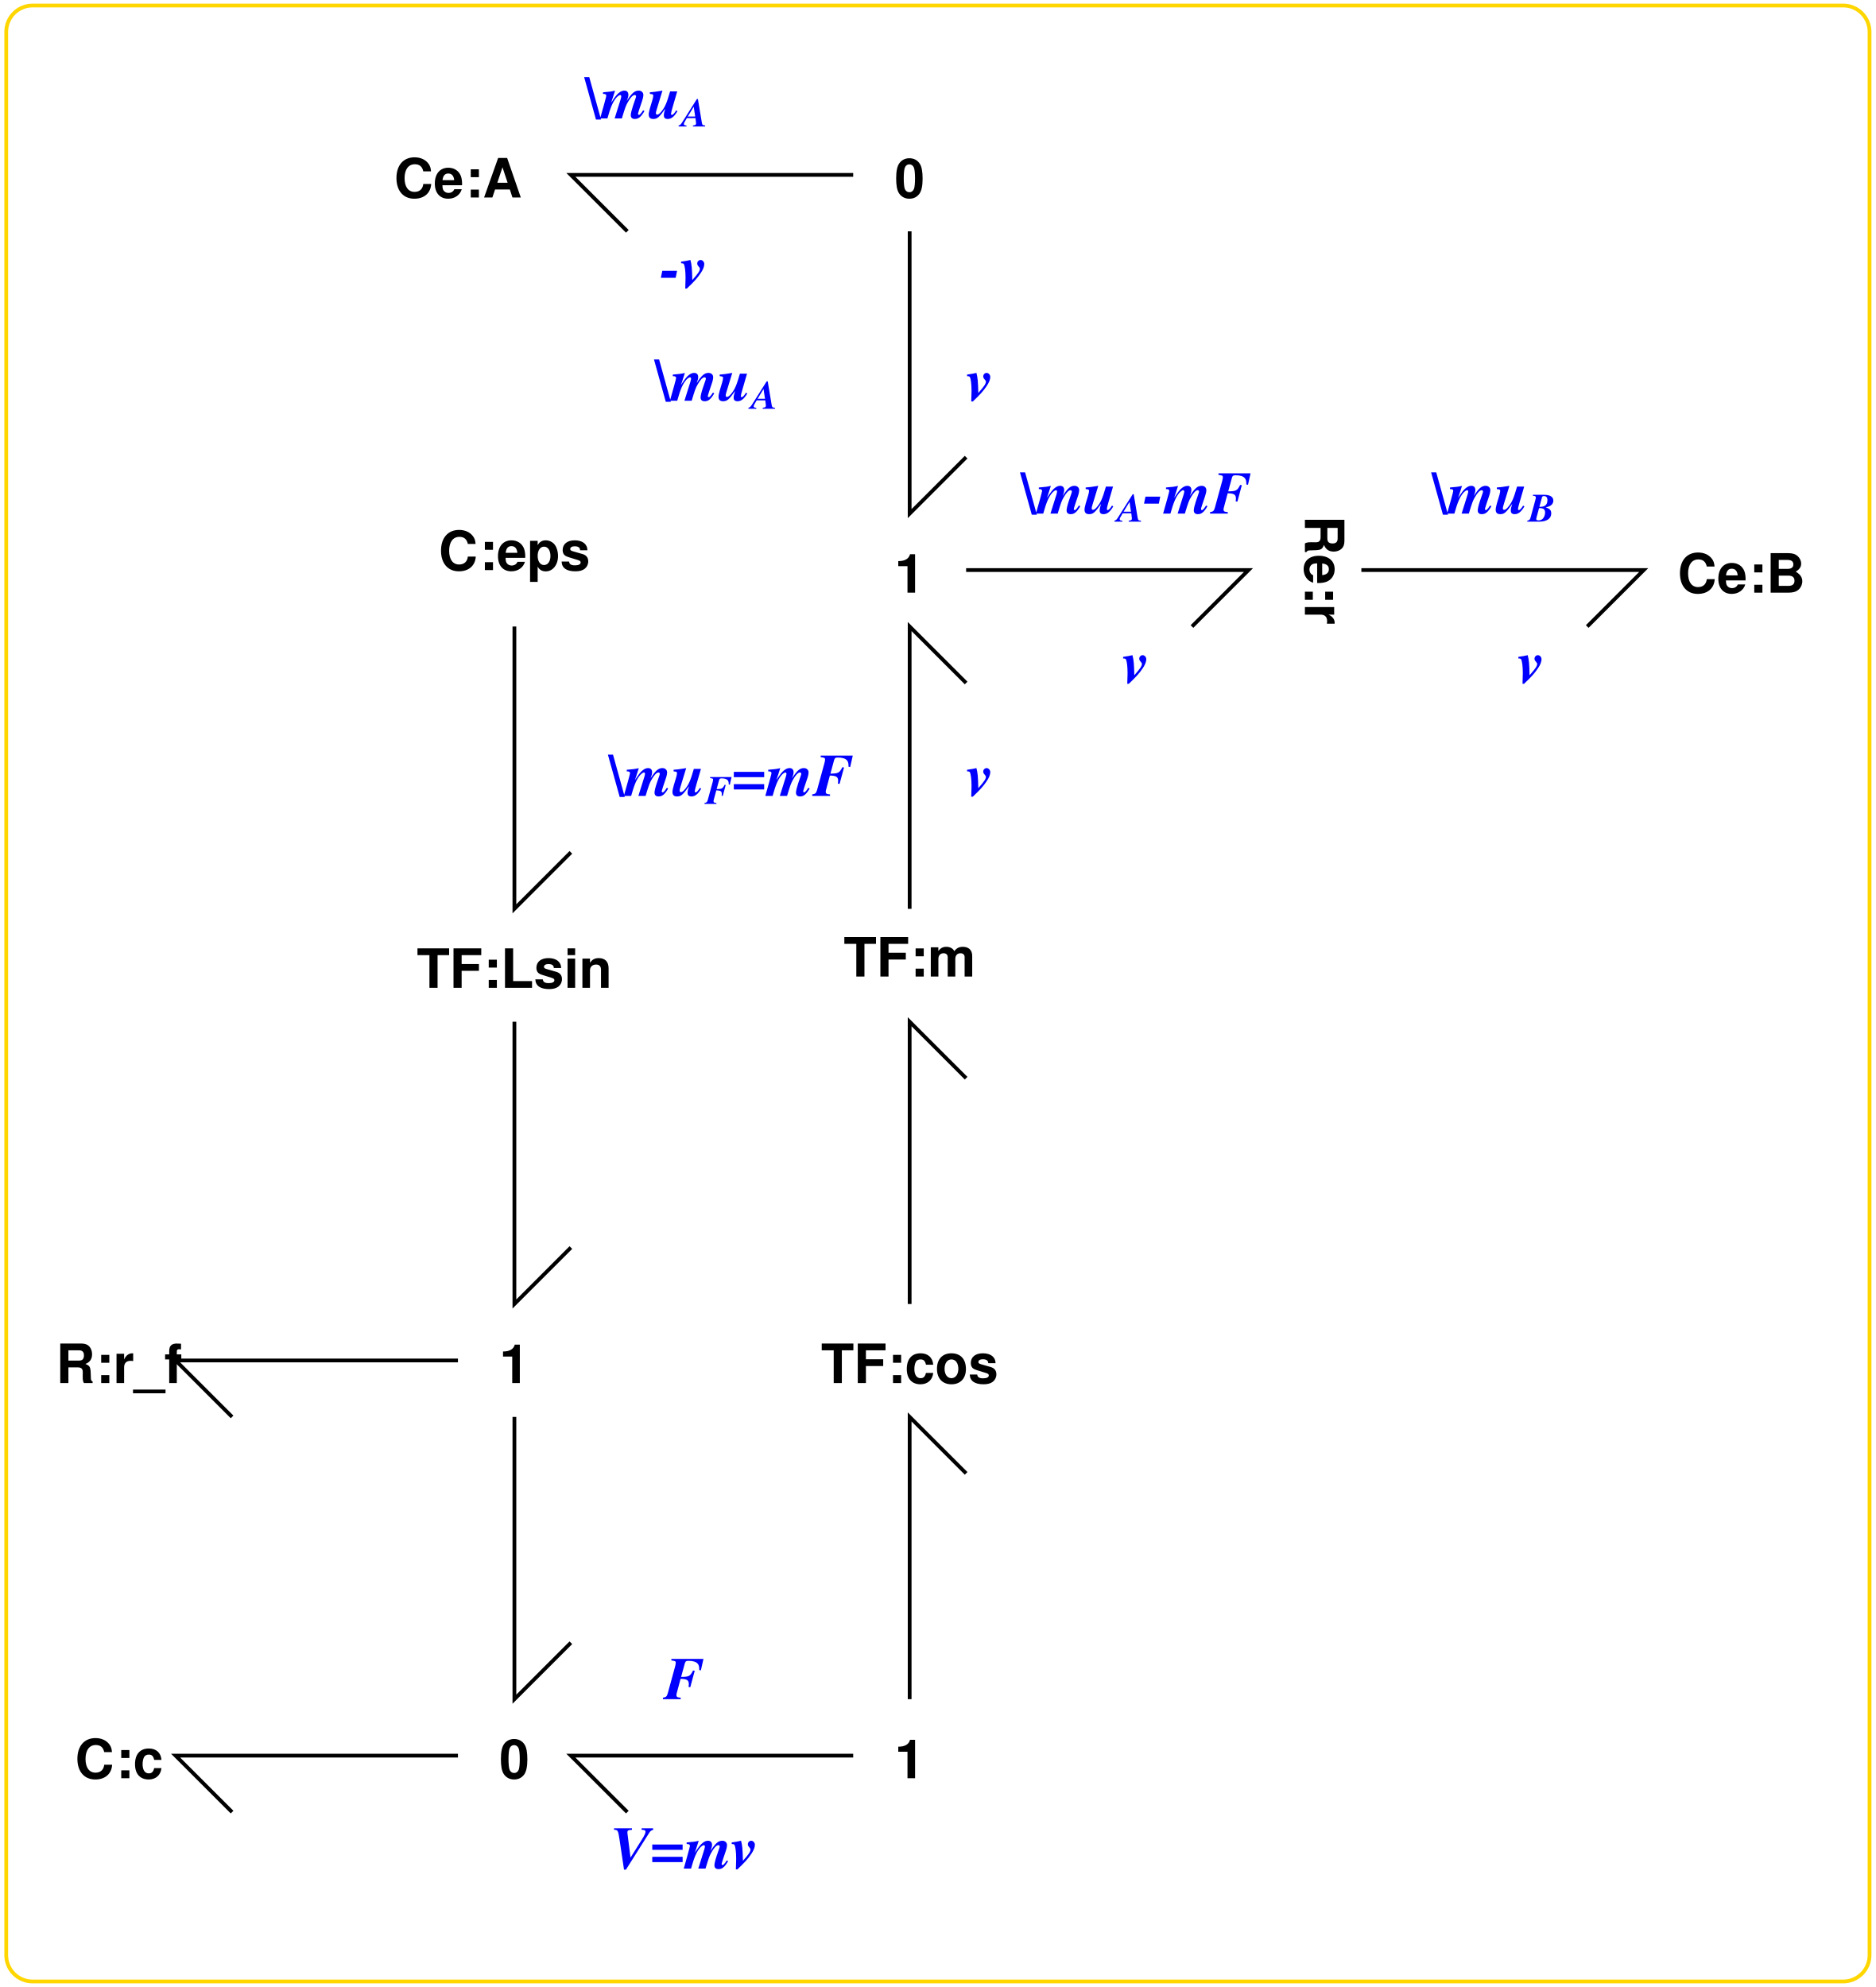
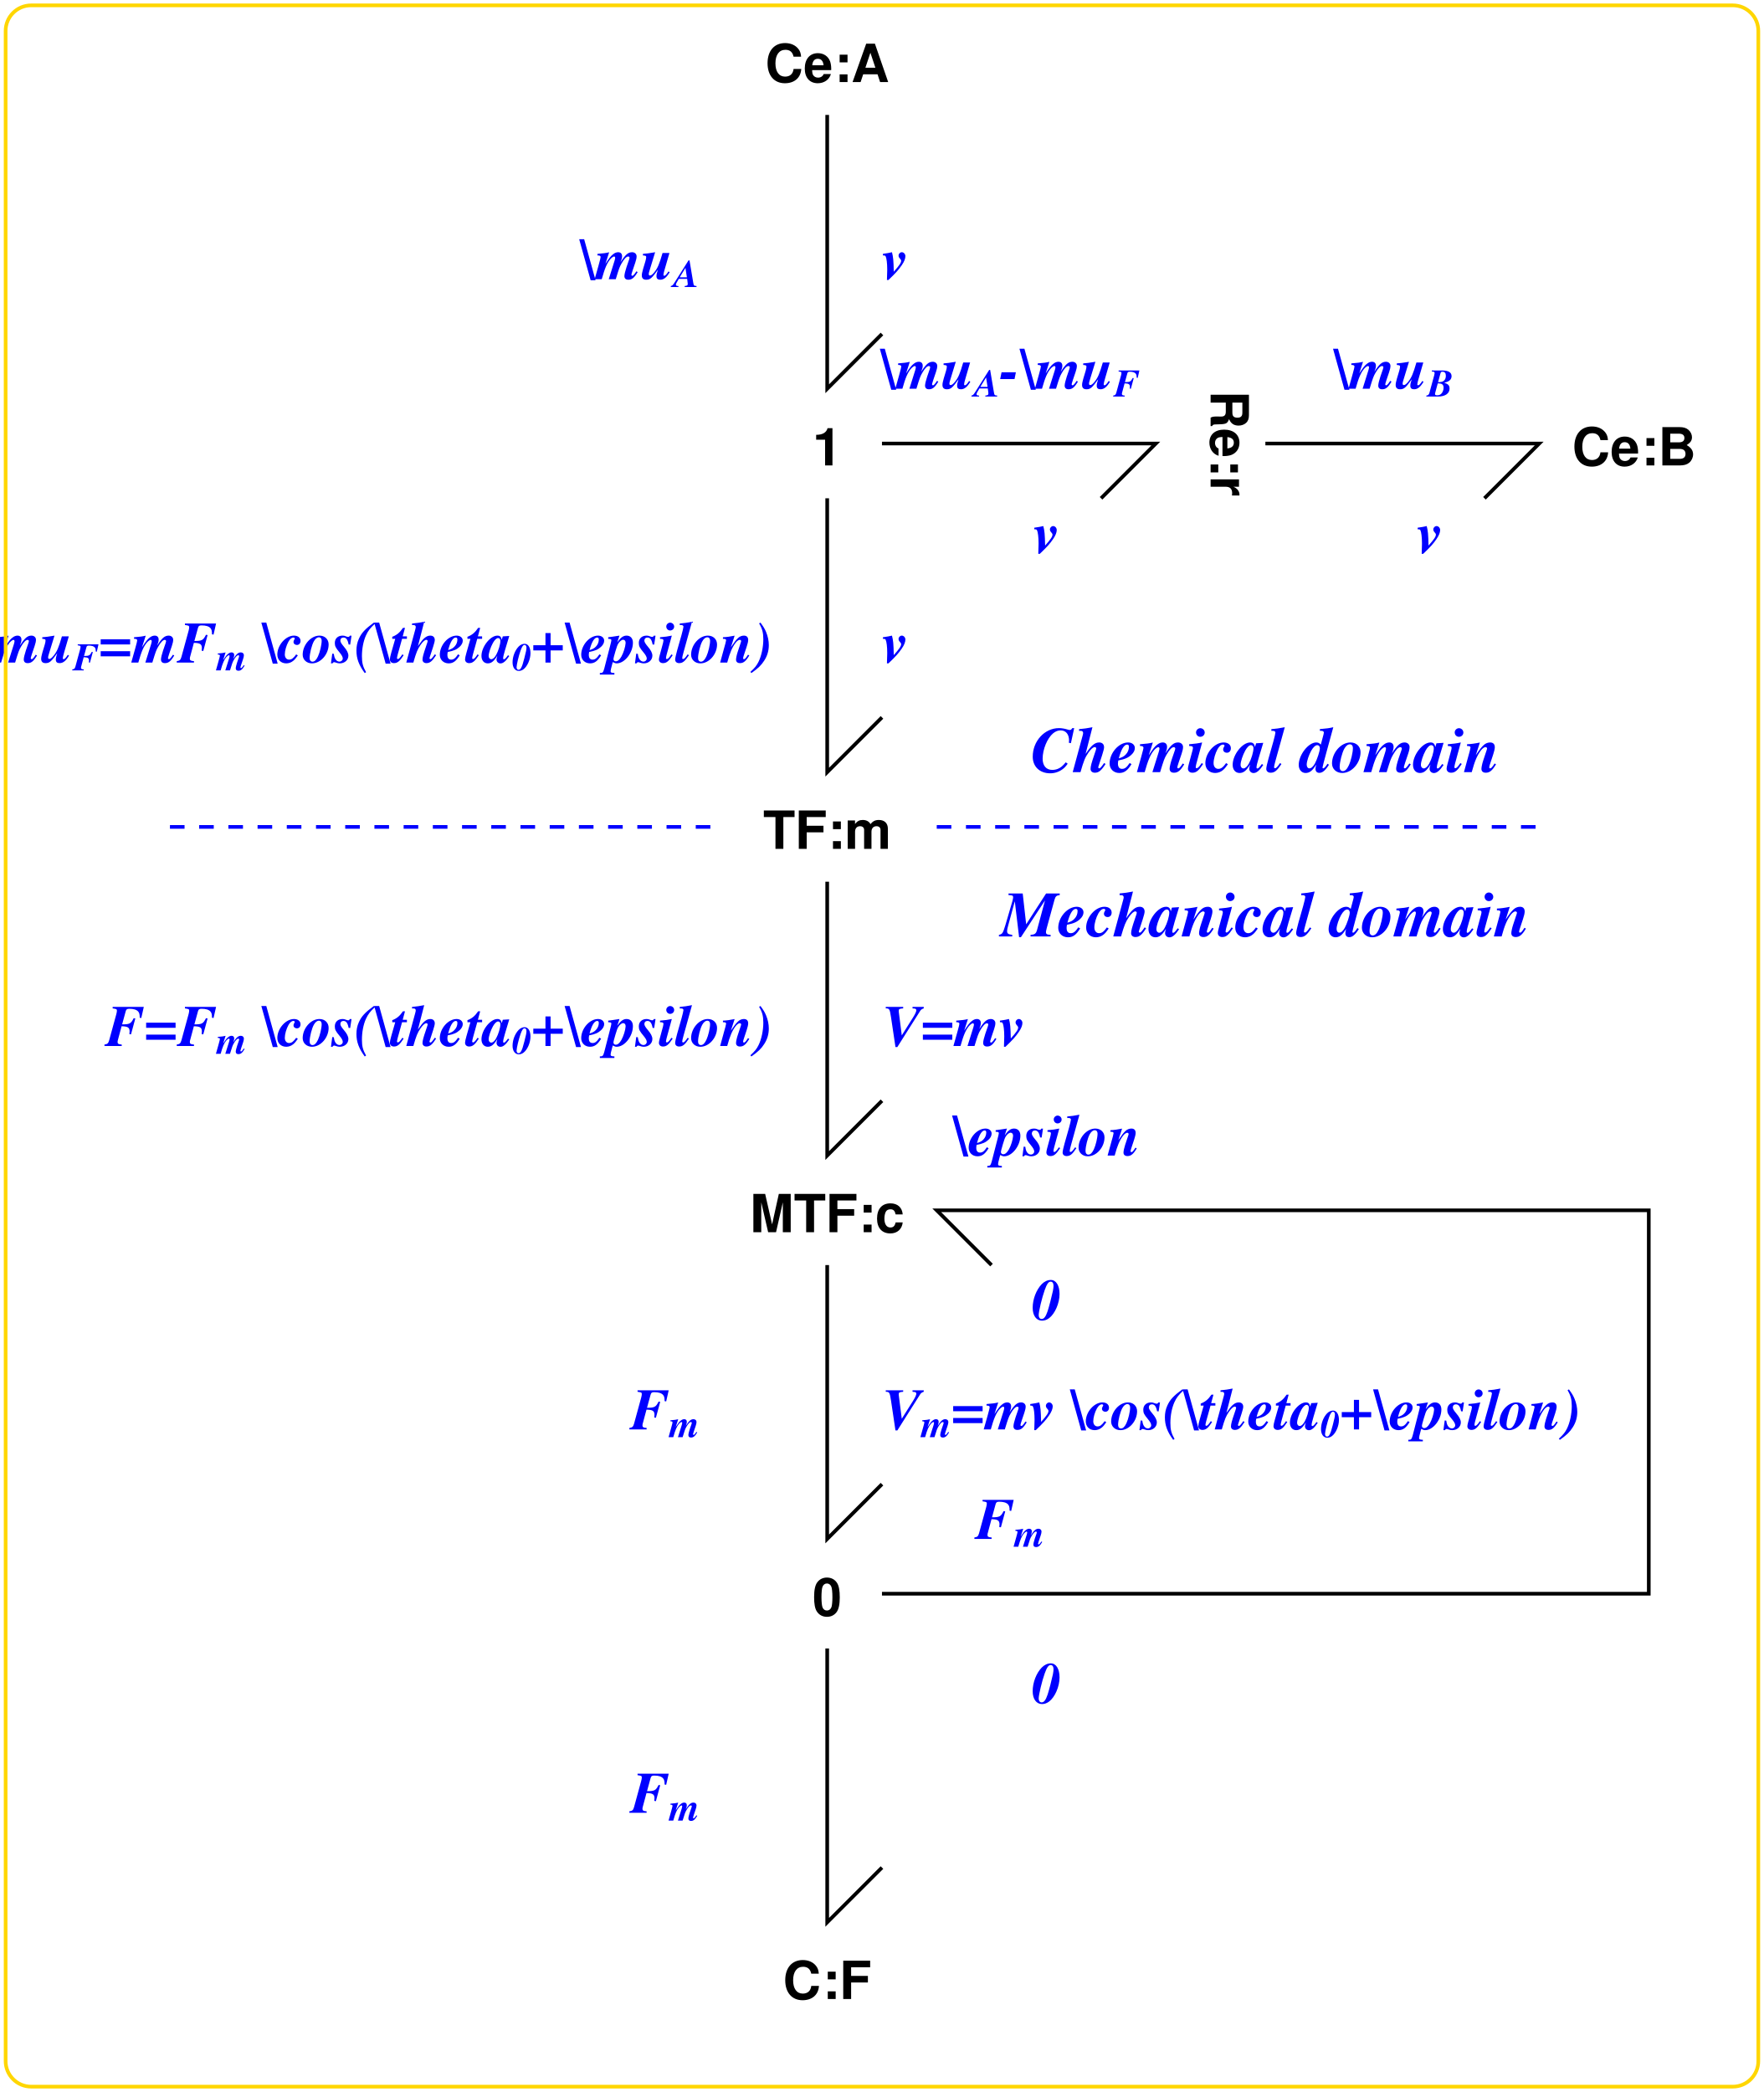
- <svg xmlns="http://www.w3.org/2000/svg" width="471pt" height="499pt" viewBox="-1372 203 7469 7919">
+ <svg xmlns="http://www.w3.org/2000/svg" width="457pt" height="542pt" viewBox="-1147 653 7244 8594">
  <g fill="none">
-     <text xml:space="preserve" x="1350" y="675" fill="#0000ff" font-family="Times" font-style="italic" font-weight="bold" font-size="240" text-anchor="middle">\mu<tspan font-size="160" baseline-shift="sub">A</tspan>
-     </text>
-     <text xml:space="preserve" x="1350" y="1350" fill="#0000ff" font-family="Times" font-style="italic" font-weight="bold" font-size="240" text-anchor="middle">-v</text>
    <text xml:space="preserve" x="4725" y="2250" fill="#0000ff" font-family="Times" font-style="italic" font-weight="bold" font-size="240" text-anchor="middle">\mu<tspan font-size="160" baseline-shift="sub">B</tspan>
    </text>
    <text xml:space="preserve" x="4725" y="2925" fill="#0000ff" font-family="Times" font-style="italic" font-weight="bold" font-size="240" text-anchor="middle">v</text>
-     <text xml:space="preserve" x="3150" y="2250" fill="#0000ff" font-family="Times" font-style="italic" font-weight="bold" font-size="240" text-anchor="middle">\mu<tspan font-size="160" baseline-shift="sub">A</tspan>-mF</text>
+     <text xml:space="preserve" x="3150" y="2250" fill="#0000ff" font-family="Times" font-style="italic" font-weight="bold" font-size="240" text-anchor="middle">\mu<tspan font-size="160" baseline-shift="sub">A</tspan>-\mu<tspan font-size="160" baseline-shift="sub">F</tspan>
+     </text>
    <text xml:space="preserve" x="3150" y="2925" fill="#0000ff" font-family="Times" font-style="italic" font-weight="bold" font-size="240" text-anchor="middle">v</text>
-     <text xml:space="preserve" x="2025" y="3375" fill="#0000ff" font-family="Times" font-style="italic" font-weight="bold" font-size="240" text-anchor="end">\mu<tspan font-size="160" baseline-shift="sub">F</tspan>=mF</text>
+     <text xml:space="preserve" x="2025" y="3375" fill="#0000ff" font-family="Times" font-style="italic" font-weight="bold" font-size="240" text-anchor="end">\mu<tspan font-size="160" baseline-shift="sub">F</tspan>=mF<tspan font-size="160" baseline-shift="sub">m</tspan> \cos(\theta<tspan font-size="160" baseline-shift="sub">0</tspan>+\epsilon)</text>
    <text xml:space="preserve" x="2475" y="3375" fill="#0000ff" font-family="Times" font-style="italic" font-weight="bold" font-size="240" text-anchor="start">v</text>
    <text xml:space="preserve" x="2025" y="1800" fill="#0000ff" font-family="Times" font-style="italic" font-weight="bold" font-size="240" text-anchor="end">\mu<tspan font-size="160" baseline-shift="sub">A</tspan>
    </text>
    <text xml:space="preserve" x="2475" y="1800" fill="#0000ff" font-family="Times" font-style="italic" font-weight="bold" font-size="240" text-anchor="start">v</text>
-     <rect x="-1350" y="225" width="7425" height="7875" rx="105" stroke="#ffd600" stroke-width="15px" />
-     <text xml:space="preserve" x="1350" y="6975" fill="#0000ff" font-family="Times" font-style="italic" font-weight="bold" font-size="240" text-anchor="middle">F</text>
-     <text xml:space="preserve" x="1350" y="7650" fill="#0000ff" font-family="Times" font-style="italic" font-weight="bold" font-size="240" text-anchor="middle">V=mv</text>
+     <rect x="-1125" y="675" width="7200" height="8550" rx="105" stroke="#ffd600" stroke-width="15px" />
+     <text xml:space="preserve" x="4050" y="3825" fill="#0000ff" font-family="Times" font-style="italic" font-weight="bold" font-size="264" text-anchor="middle">Chemical domain</text>
+     <text xml:space="preserve" x="4050" y="4500" fill="#0000ff" font-family="Times" font-style="italic" font-weight="bold" font-size="264" text-anchor="middle">Mechanical domain</text>
+     <text xml:space="preserve" x="2475" y="4950" fill="#0000ff" font-family="Times" font-style="italic" font-weight="bold" font-size="240" text-anchor="start">V=mv</text>
+     <text xml:space="preserve" x="2475" y="6525" fill="#0000ff" font-family="Times" font-style="italic" font-weight="bold" font-size="240" text-anchor="start">V<tspan font-size="160" baseline-shift="sub">m</tspan>=mv \cos(\theta<tspan font-size="160" baseline-shift="sub">0</tspan>+\epsilon)</text>
+     <text xml:space="preserve" x="2025" y="6525" fill="#0000ff" font-family="Times" font-style="italic" font-weight="bold" font-size="240" text-anchor="end">F<tspan font-size="160" baseline-shift="sub">m</tspan>
+     </text>
+     <text xml:space="preserve" x="2025" y="4950" fill="#0000ff" font-family="Times" font-style="italic" font-weight="bold" font-size="240" text-anchor="end">F=F<tspan font-size="160" baseline-shift="sub">m</tspan> \cos(\theta<tspan font-size="160" baseline-shift="sub">0</tspan>+\epsilon)</text>
+     <text xml:space="preserve" x="2025" y="8100" fill="#0000ff" font-family="Times" font-style="italic" font-weight="bold" font-size="240" text-anchor="end">F<tspan font-size="160" baseline-shift="sub">m</tspan>
+     </text>
+     <text xml:space="preserve" x="3150" y="6975" fill="#0000ff" font-family="Times" font-style="italic" font-weight="bold" font-size="240" text-anchor="middle">F<tspan font-size="160" baseline-shift="sub">m</tspan>
+     </text>
+     <text xml:space="preserve" x="3150" y="7650" fill="#0000ff" font-family="Times" font-style="italic" font-weight="bold" font-size="240" text-anchor="middle">0</text>
+     <text xml:space="preserve" x="3150" y="6075" fill="#0000ff" font-family="Times" font-style="italic" font-weight="bold" font-size="240" text-anchor="middle">0</text>
+     <text xml:space="preserve" x="3150" y="5400" fill="#0000ff" font-family="Times" font-style="italic" font-weight="bold" font-size="240" text-anchor="middle">\epsilon</text>
    <text xml:space="preserve" x="2250" y="2565" fill="#000000" font-family="Helvetica" font-style="normal" font-weight="bold" font-size="216" text-anchor="middle">1</text>
-     <text xml:space="preserve" x="2250" y="990" fill="#000000" font-family="Helvetica" font-style="normal" font-weight="bold" font-size="216" text-anchor="middle">0</text>
-     <text xml:space="preserve" x="450" y="990" fill="#000000" font-family="Helvetica" font-style="normal" font-weight="bold" font-size="216" text-anchor="middle">Ce:A</text>
-     <text xml:space="preserve" x="2250" y="7290" fill="#000000" font-family="Helvetica" font-style="normal" font-weight="bold" font-size="216" text-anchor="middle">1</text>
-     <text xml:space="preserve" x="2250" y="5715" fill="#000000" font-family="Helvetica" font-style="normal" font-weight="bold" font-size="216" text-anchor="middle">TF:cos</text>
-     <text xml:space="preserve" x="675" y="5715" fill="#000000" font-family="Helvetica" font-style="normal" font-weight="bold" font-size="216" text-anchor="middle">1</text>
-     <text xml:space="preserve" x="-900" y="7290" fill="#000000" font-family="Helvetica" font-style="normal" font-weight="bold" font-size="216" text-anchor="middle">C:c</text>
-     <text xml:space="preserve" x="-900" y="5715" fill="#000000" font-family="Helvetica" font-style="normal" font-weight="bold" font-size="216" text-anchor="middle">R:r_f</text>
+     <text xml:space="preserve" x="2250" y="990" fill="#000000" font-family="Helvetica" font-style="normal" font-weight="bold" font-size="216" text-anchor="middle">Ce:A</text>
+     <text xml:space="preserve" x="2250" y="5715" fill="#000000" font-family="Helvetica" font-style="normal" font-weight="bold" font-size="216" text-anchor="middle">MTF:c</text>
+     <text xml:space="preserve" x="2250" y="8865" fill="#000000" font-family="Helvetica" font-style="normal" font-weight="bold" font-size="216" text-anchor="middle">C:F</text>
+     <text xml:space="preserve" x="2250" y="7290" fill="#000000" font-family="Helvetica" font-style="normal" font-weight="bold" font-size="216" text-anchor="middle">0</text>
    <g transform="translate(3825,2475) rotate(-270)">
      <text xml:space="preserve" x="0" y="0" fill="#000000" font-family="Helvetica" font-style="normal" font-weight="bold" font-size="216" text-anchor="middle">Re:r</text>
    </g>
    <text xml:space="preserve" x="5310" y="2565" fill="#000000" font-family="Helvetica" font-style="normal" font-weight="bold" font-size="216" text-anchor="start">Ce:B</text>
-     <text xml:space="preserve" x="2250" y="4095" fill="#000000" font-family="Helvetica" font-style="normal" font-weight="bold" font-size="216" text-anchor="middle">TF:m</text>
-     <text xml:space="preserve" x="675" y="2475" fill="#000000" font-family="Helvetica" font-style="normal" font-weight="bold" font-size="216" text-anchor="middle">C:eps</text>
-     <text xml:space="preserve" x="675" y="7290" fill="#000000" font-family="Helvetica" font-style="normal" font-weight="bold" font-size="216" text-anchor="middle">0</text>
-     <text xml:space="preserve" x="675" y="4140" fill="#000000" font-family="Helvetica" font-style="normal" font-weight="bold" font-size="216" text-anchor="middle">TF:Lsin</text>
+     <text xml:space="preserve" x="2250" y="4140" fill="#000000" font-family="Helvetica" font-style="normal" font-weight="bold" font-size="216" text-anchor="middle">TF:m</text>
+     <polyline points=" -450,4050 1800,4050" stroke="#0000ff" stroke-width="15px" stroke-dasharray="60 60" />
+     <polyline points=" 2700,4050 5175,4050" stroke="#0000ff" stroke-width="15px" stroke-dasharray="60 60" />
    <polyline points=" 2475,2475 3600,2475 3375,2700" stroke="#000000" stroke-width="15px" />
    <polyline points=" 4050,2475 5175,2475 4950,2700" stroke="#000000" stroke-width="15px" />
    <polyline points=" 2250,1125 2250,2250 2475,2025" stroke="#000000" stroke-width="15px" />
-     <polyline points=" 2025,900 900,900 1125,1125" stroke="#000000" stroke-width="15px" />
-     <polyline points=" 2250,3825 2250,2700 2475,2925" stroke="#000000" stroke-width="15px" />
-     <polyline points=" 2250,5400 2250,4275 2475,4500" stroke="#000000" stroke-width="15px" />
-     <polyline points=" 2025,7200 900,7200 1125,7425" stroke="#000000" stroke-width="15px" />
-     <polyline points=" 2250,6975 2250,5850 2475,6075" stroke="#000000" stroke-width="15px" />
-     <polyline points=" 450,7200 -675,7200 -450,7425" stroke="#000000" stroke-width="15px" />
-     <polyline points=" 675,5850 675,6975 900,6750" stroke="#000000" stroke-width="15px" />
-     <polyline points=" 675,2700 675,3825 900,3600" stroke="#000000" stroke-width="15px" />
-     <polyline points=" 675,4275 675,5400 900,5175" stroke="#000000" stroke-width="15px" />
-     <polyline points=" 450,5625 -675,5625 -450,5850" stroke="#000000" stroke-width="15px" />
+     <polyline points=" 2250,2700 2250,3825 2475,3600" stroke="#000000" stroke-width="15px" />
+     <polyline points=" 2250,5850 2250,6975 2475,6750" stroke="#000000" stroke-width="15px" />
+     <polyline points=" 2250,4275 2250,5400 2475,5175" stroke="#000000" stroke-width="15px" />
+     <polyline points=" 2250,7425 2250,8550 2475,8325" stroke="#000000" stroke-width="15px" />
+     <polyline points=" 2475,7200 5625,7200 5625,5625 2700,5625 2925,5850" stroke="#000000" stroke-width="15px" />
  </g>
</svg>
